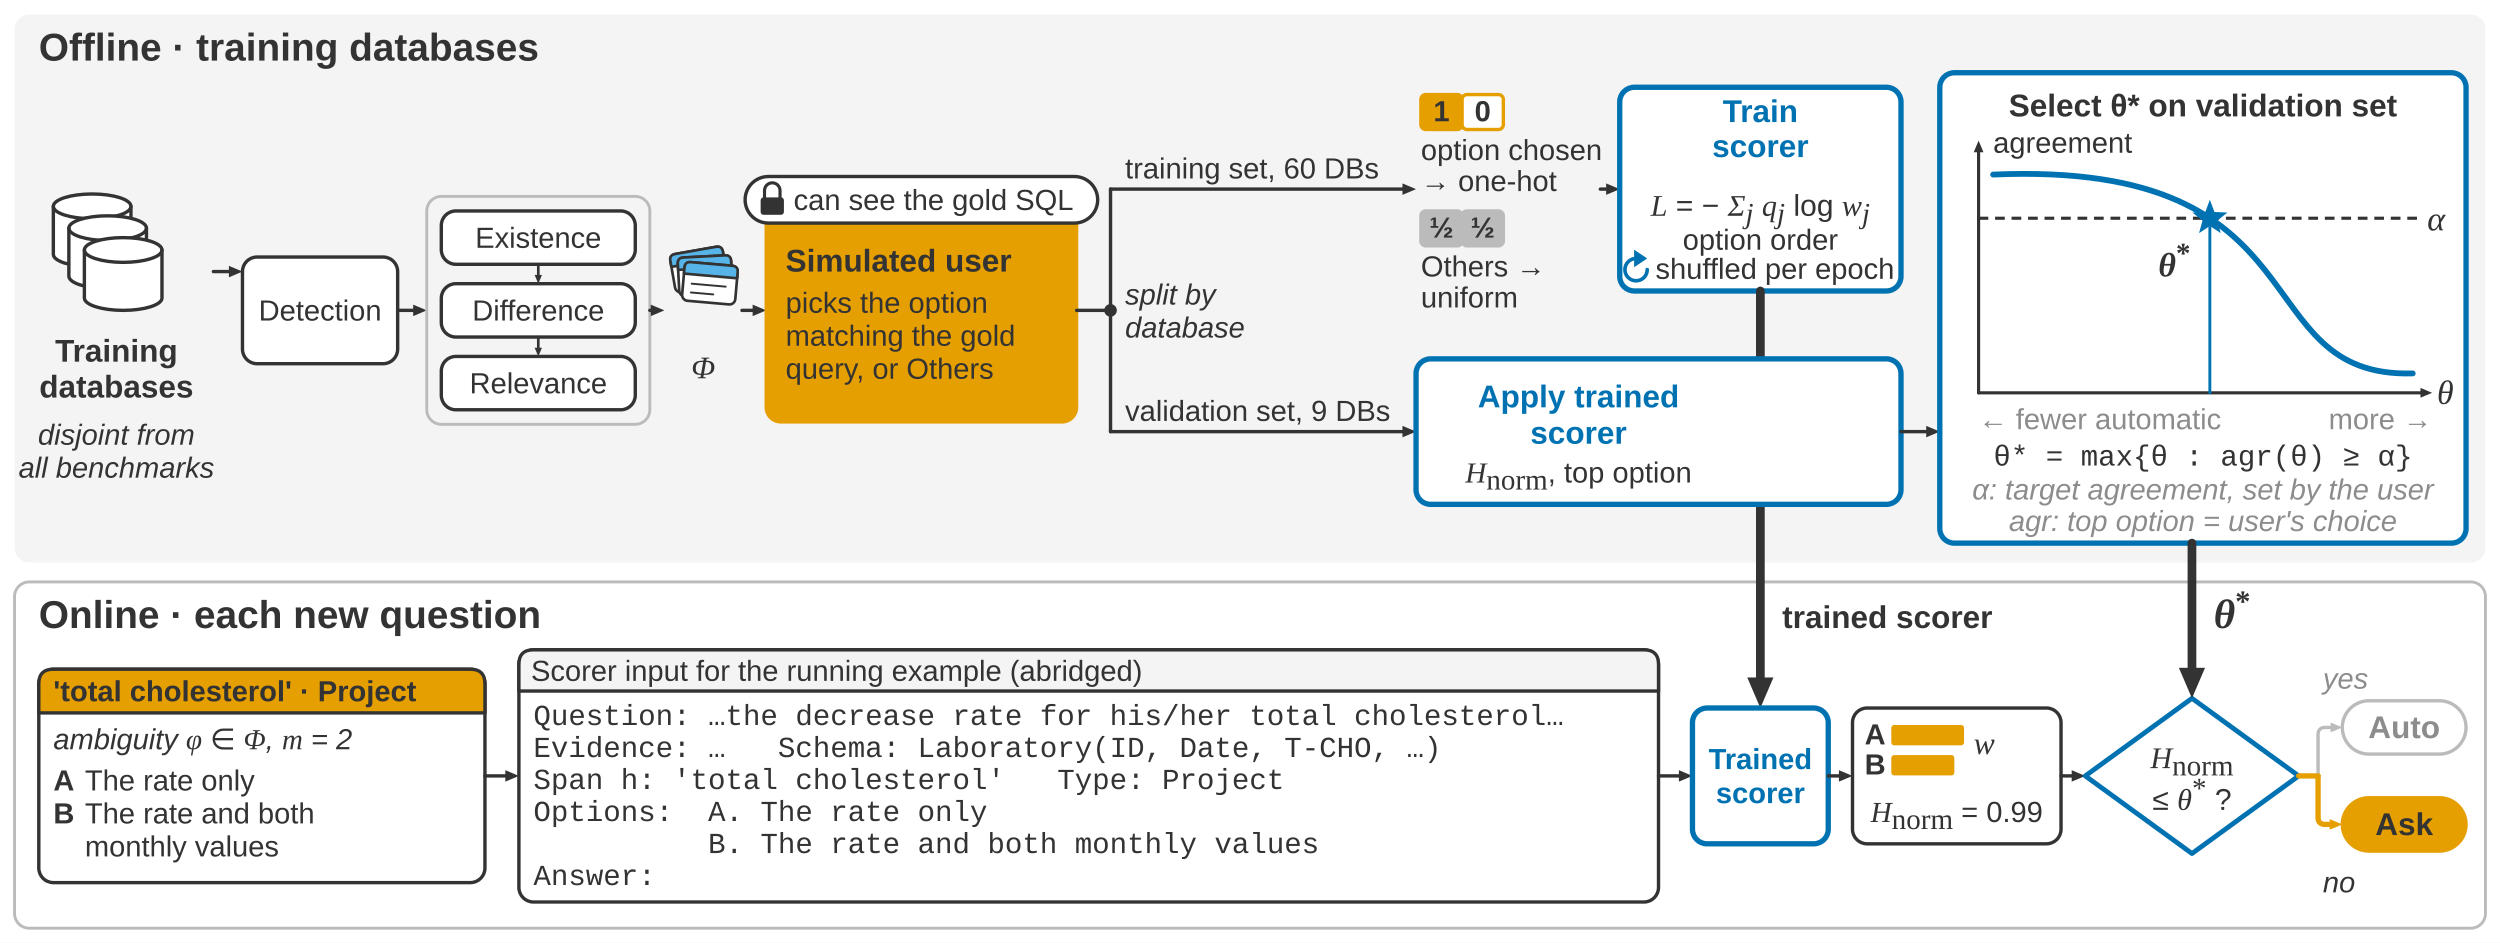
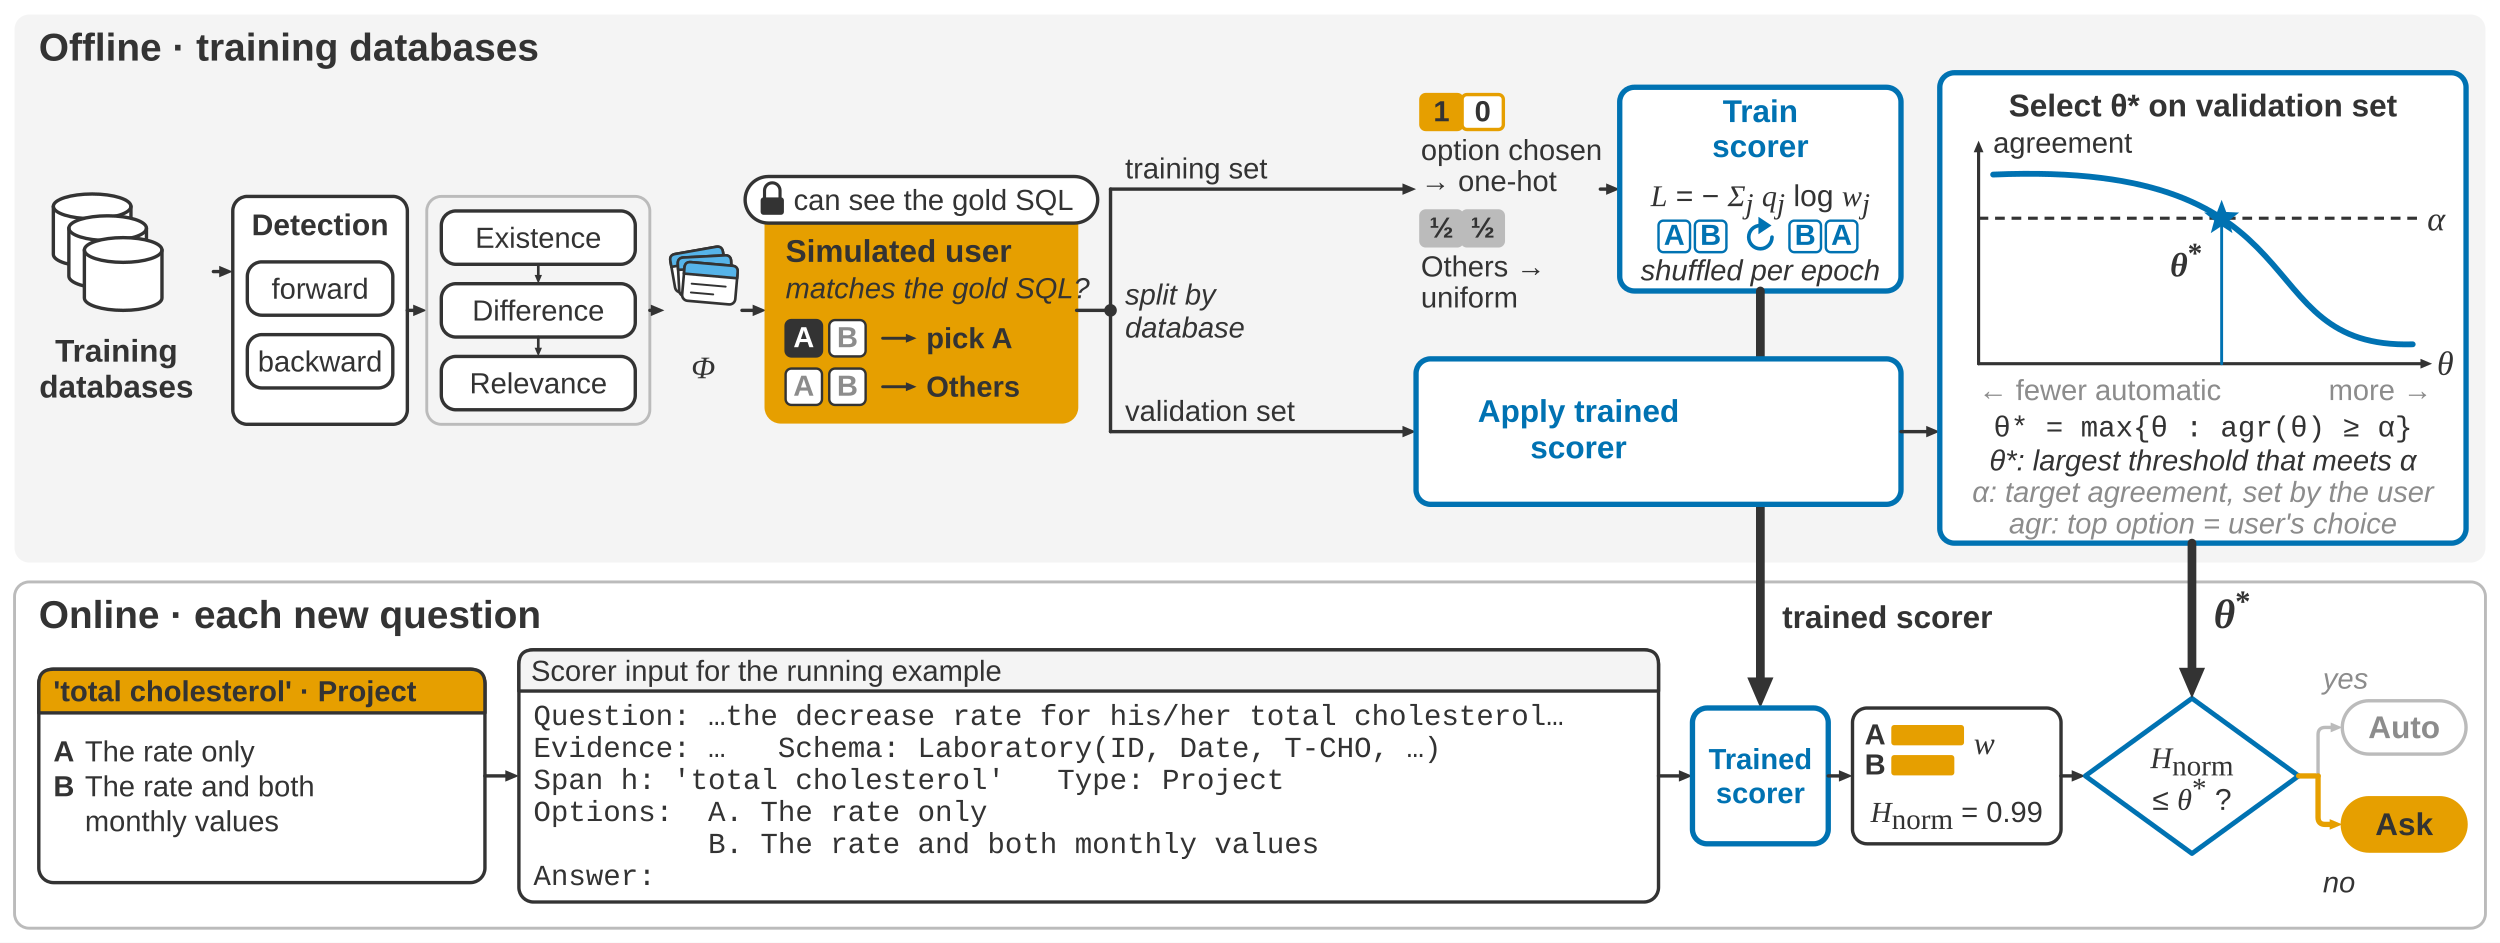
<svg xmlns="http://www.w3.org/2000/svg" width="7.16in" height="2.7in" viewBox="0 0 515.52 194.4">
  <rect width="515.52" height="194.4" fill="#FFFFFF" />
  <rect x="3.00" y="3.00" width="509.52" height="113.00" rx="3" fill="#F4F4F4" stroke="none" />
  <rect x="3.00" y="120.00" width="509.52" height="71.40" rx="3" fill="#FFFFFF" stroke="#BBBBBB" stroke-width="0.6" />
  <text fill="#333333" xml:space="preserve">
    <tspan x="8.00" y="12.50" font-family="'Liberation Sans', Helvetica, Arial, sans-serif" font-size="8.00" font-weight="bold">Offline · training databases</tspan>
  </text>
  <text fill="#333333" xml:space="preserve">
    <tspan x="8.00" y="129.50" font-family="'Liberation Sans', Helvetica, Arial, sans-serif" font-size="8.00" font-weight="bold">Online · each new question</tspan>
  </text>
  <path d="M11.0,42.55 A8.0,2.55 0 0 1 27.0,42.55 V52.45 A8.0,2.55 0 0 1 11.0,52.45 Z" fill="#FFFFFF" stroke="#333333" stroke-width="0.7" stroke-linejoin="round" stroke-linecap="round" />
  <path d="M11.0,42.55 A8.0,2.55 0 0 0 27.0,42.55" fill="none" stroke="#333333" stroke-width="0.7" stroke-linejoin="round" stroke-linecap="round" />
  <path d="M14.2,47.05 A8.0,2.55 0 0 1 30.2,47.05 V56.95 A8.0,2.55 0 0 1 14.2,56.95 Z" fill="#FFFFFF" stroke="#333333" stroke-width="0.7" stroke-linejoin="round" stroke-linecap="round" />
  <path d="M14.2,47.05 A8.0,2.55 0 0 0 30.2,47.05" fill="none" stroke="#333333" stroke-width="0.7" stroke-linejoin="round" stroke-linecap="round" />
  <path d="M17.4,51.55 A8.0,2.55 0 0 1 33.4,51.55 V61.45 A8.0,2.55 0 0 1 17.4,61.45 Z" fill="#FFFFFF" stroke="#333333" stroke-width="0.7" stroke-linejoin="round" stroke-linecap="round" />
  <path d="M17.4,51.55 A8.0,2.55 0 0 0 33.4,51.55" fill="none" stroke="#333333" stroke-width="0.7" stroke-linejoin="round" stroke-linecap="round" />
  <text fill="#333333" xml:space="preserve">
    <tspan x="11.36" y="74.58" font-family="'Liberation Sans', Helvetica, Arial, sans-serif" font-size="6.50" font-weight="bold">Training</tspan>
  </text>
  <text fill="#333333" xml:space="preserve">
    <tspan x="8.10" y="81.98" font-family="'Liberation Sans', Helvetica, Arial, sans-serif" font-size="6.50" font-weight="bold">databases</tspan>
  </text>
-   <text fill="#333333" xml:space="preserve">
-     <tspan x="7.83" y="91.70" font-family="'Liberation Sans', Helvetica, Arial, sans-serif" font-size="6.00" font-style="italic">disjoint from</tspan>
-   </text>
-   <text fill="#333333" xml:space="preserve">
-     <tspan x="3.83" y="98.50" font-family="'Liberation Sans', Helvetica, Arial, sans-serif" font-size="6.00" font-style="italic">all benchmarks</tspan>
-   </text>
-   <path d="M44.00,56.00 L47.76,56.00" fill="none" stroke="#333333" stroke-width="0.7" stroke-linejoin="round" stroke-linecap="round" />
-   <polygon points="50.00,56.00 47.20,57.18 47.20,54.82" fill="#333333" />
-   <rect x="50.00" y="53.00" width="32.00" height="22.00" rx="3" fill="#FFFFFF" stroke="#333333" stroke-width="0.7" />
-   <text fill="#333333" xml:space="preserve">
-     <tspan x="53.33" y="66.10" font-family="'Liberation Sans', Helvetica, Arial, sans-serif" font-size="6.00">Detection</tspan>
-   </text>
-   <path d="M82.00,64.00 L85.76,64.00" fill="none" stroke="#333333" stroke-width="0.7" stroke-linejoin="round" stroke-linecap="round" />
+   <path d="M44.00,56.00 L45.76,56.00" fill="none" stroke="#333333" stroke-width="0.7" stroke-linejoin="round" stroke-linecap="round" />
+   <polygon points="48.00,56.00 45.20,57.18 45.20,54.82" fill="#333333" />
+   <rect x="48.00" y="40.50" width="36.00" height="47.00" rx="3" fill="#FFFFFF" stroke="#333333" stroke-width="0.7" />
+   <text fill="#333333" xml:space="preserve">
+     <tspan x="51.88" y="48.50" font-family="'Liberation Sans', Helvetica, Arial, sans-serif" font-size="6.20" font-weight="bold">Detection</tspan>
+   </text>
+   <rect x="51.00" y="54.00" width="30.00" height="11.00" rx="3" fill="#FFFFFF" stroke="#333333" stroke-width="0.7" />
+   <text fill="#333333" xml:space="preserve">
+     <tspan x="56.00" y="61.60" font-family="'Liberation Sans', Helvetica, Arial, sans-serif" font-size="6.00">forward</tspan>
+   </text>
+   <rect x="51.00" y="69.00" width="30.00" height="11.00" rx="3" fill="#FFFFFF" stroke="#333333" stroke-width="0.7" />
+   <text fill="#333333" xml:space="preserve">
+     <tspan x="53.16" y="76.60" font-family="'Liberation Sans', Helvetica, Arial, sans-serif" font-size="6.00">backward</tspan>
+   </text>
+   <path d="M84.00,64.00 L85.76,64.00" fill="none" stroke="#333333" stroke-width="0.7" stroke-linejoin="round" stroke-linecap="round" />
  <polygon points="88.00,64.00 85.20,65.18 85.20,62.82" fill="#333333" />
  <rect x="88.00" y="40.50" width="46.00" height="47.00" rx="3" fill="none" stroke="#BBBBBB" stroke-width="0.6" />
  <rect x="91.00" y="43.50" width="40.00" height="11.00" rx="3" fill="#FFFFFF" stroke="#333333" stroke-width="0.7" />
  <text fill="#333333" xml:space="preserve">
    <tspan x="97.99" y="51.10" font-family="'Liberation Sans', Helvetica, Arial, sans-serif" font-size="6.00">Existence</tspan>
  </text>
  <path d="M111.00,54.50 L111.00,57.06" fill="none" stroke="#333333" stroke-width="0.55" stroke-linejoin="round" stroke-linecap="round" />
  <polygon points="111.00,58.50 110.24,56.70 111.76,56.70" fill="#333333" />
  <rect x="91.00" y="58.50" width="40.00" height="11.00" rx="3" fill="#FFFFFF" stroke="#333333" stroke-width="0.7" />
  <text fill="#333333" xml:space="preserve">
    <tspan x="97.38" y="66.10" font-family="'Liberation Sans', Helvetica, Arial, sans-serif" font-size="6.00">Difference</tspan>
  </text>
  <path d="M111.00,69.50 L111.00,72.06" fill="none" stroke="#333333" stroke-width="0.55" stroke-linejoin="round" stroke-linecap="round" />
  <polygon points="111.00,73.50 110.24,71.70 111.76,71.70" fill="#333333" />
  <rect x="91.00" y="73.50" width="40.00" height="11.00" rx="3" fill="#FFFFFF" stroke="#333333" stroke-width="0.7" />
  <text fill="#333333" xml:space="preserve">
    <tspan x="96.83" y="81.10" font-family="'Liberation Sans', Helvetica, Arial, sans-serif" font-size="6.00">Relevance</tspan>
  </text>
  <path d="M134.00,64.00 L134.76,64.00" fill="none" stroke="#333333" stroke-width="0.7" stroke-linejoin="round" stroke-linecap="round" />
  <polygon points="137.00,64.00 134.20,65.18 134.20,62.82" fill="#333333" />
  <g transform="rotate(-10 145.0 60.5)">
    <rect x="139.50" y="51.50" width="11.00" height="8.00" rx="1.2" fill="#FFFFFF" stroke="#333333" stroke-width="0.55" />
    <path d="M139.5,53.98 V52.7 Q139.5,51.5 140.7,51.5 H149.3 Q150.5,51.5 150.5,52.7 V53.98 Z" fill="#56B4E9" stroke="#333333" stroke-width="0.55" stroke-linejoin="round" stroke-linecap="round" />
    <path d="M141.26,55.91 L148.30,55.91" fill="none" stroke="#333333" stroke-width="0.4" stroke-linejoin="round" stroke-linecap="round" />
    <path d="M141.26,57.73 L145.88,57.73" fill="none" stroke="#333333" stroke-width="0.4" stroke-linejoin="round" stroke-linecap="round" />
  </g>
  <g transform="rotate(-3 145.0 60.5)">
    <rect x="140.10" y="52.90" width="11.00" height="8.00" rx="1.2" fill="#FFFFFF" stroke="#333333" stroke-width="0.55" />
    <path d="M140.1,55.38 V54.1 Q140.1,52.9 141.3,52.9 H149.9 Q151.1,52.9 151.1,54.1 V55.38 Z" fill="#56B4E9" stroke="#333333" stroke-width="0.55" stroke-linejoin="round" stroke-linecap="round" />
    <path d="M141.86,57.31 L148.90,57.31" fill="none" stroke="#333333" stroke-width="0.4" stroke-linejoin="round" stroke-linecap="round" />
    <path d="M141.86,59.13 L146.48,59.13" fill="none" stroke="#333333" stroke-width="0.4" stroke-linejoin="round" stroke-linecap="round" />
  </g>
  <g transform="rotate(5 145.0 60.5)">
    <rect x="140.70" y="54.30" width="11.00" height="8.00" rx="1.2" fill="#FFFFFF" stroke="#333333" stroke-width="0.55" />
    <path d="M140.7,56.78 V55.5 Q140.7,54.3 141.9,54.3 H150.5 Q151.7,54.3 151.7,55.5 V56.78 Z" fill="#56B4E9" stroke="#333333" stroke-width="0.55" stroke-linejoin="round" stroke-linecap="round" />
    <path d="M142.46,58.71 L149.50,58.71" fill="none" stroke="#333333" stroke-width="0.4" stroke-linejoin="round" stroke-linecap="round" />
    <path d="M142.46,60.53 L147.08,60.53" fill="none" stroke="#333333" stroke-width="0.4" stroke-linejoin="round" stroke-linecap="round" />
  </g>
  <text fill="#333333" xml:space="preserve">
    <tspan x="142.53" y="78.00" font-family="'Liberation Serif', 'Times New Roman', Times, serif" font-size="6.50" font-style="italic">Φ</tspan>
  </text>
  <path d="M153.00,64.00 L155.76,64.00" fill="none" stroke="#333333" stroke-width="0.7" stroke-linejoin="round" stroke-linecap="round" />
  <polygon points="158.00,64.00 155.20,65.18 155.20,62.82" fill="#333333" />
  <rect x="158.00" y="41.00" width="64.00" height="46.00" rx="3" fill="#E69F00" stroke="#E69F00" stroke-width="0.7" />
  <text fill="#333333" xml:space="preserve">
-     <tspan x="162.00" y="56.00" font-family="'Liberation Sans', Helvetica, Arial, sans-serif" font-size="6.50" font-weight="bold">Simulated user</tspan>
-   </text>
-   <text fill="#333333" xml:space="preserve">
-     <tspan x="162.00" y="64.50" font-family="'Liberation Sans', Helvetica, Arial, sans-serif" font-size="6.00">picks the option</tspan>
-   </text>
-   <text fill="#333333" xml:space="preserve">
-     <tspan x="162.00" y="71.30" font-family="'Liberation Sans', Helvetica, Arial, sans-serif" font-size="6.00">matching the gold</tspan>
-   </text>
-   <text fill="#333333" xml:space="preserve">
-     <tspan x="162.00" y="78.10" font-family="'Liberation Sans', Helvetica, Arial, sans-serif" font-size="6.00">query, or Others</tspan>
+     <tspan x="162.00" y="54.00" font-family="'Liberation Sans', Helvetica, Arial, sans-serif" font-size="6.50" font-weight="bold">Simulated user</tspan>
+   </text>
+   <text fill="#333333" xml:space="preserve">
+     <tspan x="162.00" y="61.50" font-family="'Liberation Sans', Helvetica, Arial, sans-serif" font-size="6.00" font-style="italic">matches the gold SQL?</tspan>
+   </text>
+   <rect x="162.00" y="66.00" width="7.50" height="7.50" rx="1.2" fill="#333333" stroke="#333333" stroke-width="0.5" />
+   <text fill="#FFFFFF" xml:space="preserve">
+     <tspan x="163.58" y="71.60" font-family="'Liberation Sans', Helvetica, Arial, sans-serif" font-size="6.00" font-weight="bold">A</tspan>
+   </text>
+   <rect x="171.00" y="66.00" width="7.50" height="7.50" rx="1.2" fill="#FFFFFF" stroke="#333333" stroke-width="0.5" />
+   <text fill="#8C8C8C" xml:space="preserve">
+     <tspan x="172.58" y="71.60" font-family="'Liberation Sans', Helvetica, Arial, sans-serif" font-size="6.00" font-weight="bold">B</tspan>
+   </text>
+   <path d="M182.00,69.75 L187.24,69.75" fill="none" stroke="#333333" stroke-width="0.6" stroke-linejoin="round" stroke-linecap="round" />
+   <polygon points="189.00,69.75 186.80,70.67 186.80,68.83" fill="#333333" />
+   <text fill="#333333" xml:space="preserve">
+     <tspan x="191.00" y="71.80" font-family="'Liberation Sans', Helvetica, Arial, sans-serif" font-size="6.00" font-weight="bold">pick A</tspan>
+   </text>
+   <rect x="162.00" y="76.00" width="7.50" height="7.50" rx="1.2" fill="#FFFFFF" stroke="#333333" stroke-width="0.5" />
+   <text fill="#8C8C8C" xml:space="preserve">
+     <tspan x="163.58" y="81.60" font-family="'Liberation Sans', Helvetica, Arial, sans-serif" font-size="6.00" font-weight="bold">A</tspan>
+   </text>
+   <rect x="171.00" y="76.00" width="7.50" height="7.50" rx="1.2" fill="#FFFFFF" stroke="#333333" stroke-width="0.5" />
+   <text fill="#8C8C8C" xml:space="preserve">
+     <tspan x="172.58" y="81.60" font-family="'Liberation Sans', Helvetica, Arial, sans-serif" font-size="6.00" font-weight="bold">B</tspan>
+   </text>
+   <path d="M182.00,79.75 L187.24,79.75" fill="none" stroke="#333333" stroke-width="0.6" stroke-linejoin="round" stroke-linecap="round" />
+   <polygon points="189.00,79.75 186.80,80.67 186.80,78.83" fill="#333333" />
+   <text fill="#333333" xml:space="preserve">
+     <tspan x="191.00" y="81.80" font-family="'Liberation Sans', Helvetica, Arial, sans-serif" font-size="6.00" font-weight="bold">Others</tspan>
  </text>
  <rect x="153.65" y="36.40" width="72.70" height="9.60" rx="4.8" fill="#FFFFFF" stroke="#333333" stroke-width="0.7" />
  <path d="M157.649,40.9 V39.3 A1.6,1.6 0 0 1 160.849,39.3 V40.9" fill="none" stroke="#333333" stroke-width="0.65" stroke-linejoin="round" stroke-linecap="round" />
  <rect x="156.85" y="40.70" width="4.80" height="3.60" rx="0.6" fill="#333333" stroke="none" />
  <text fill="#333333" xml:space="preserve">
    <tspan x="163.65" y="43.30" font-family="'Liberation Sans', Helvetica, Arial, sans-serif" font-size="6.00">can see the gold SQL</tspan>
  </text>
  <path d="M222.00,64.00 L229.00,64.00" fill="none" stroke="#333333" stroke-width="0.7" stroke-linejoin="round" stroke-linecap="round" />
  <path d="M229.00,39.00 L229.00,89.00" fill="none" stroke="#333333" stroke-width="0.7" stroke-linejoin="round" stroke-linecap="round" />
  <circle cx="229.00" cy="64.00" r="1.3" fill="#333333" stroke="none" />
  <path d="M229.00,39.00 L289.76,39.00" fill="none" stroke="#333333" stroke-width="0.7" stroke-linejoin="round" stroke-linecap="round" />
  <polygon points="292.00,39.00 289.20,40.18 289.20,37.82" fill="#333333" />
  <path d="M229.00,89.00 L289.76,89.00" fill="none" stroke="#333333" stroke-width="0.7" stroke-linejoin="round" stroke-linecap="round" />
  <polygon points="292.00,89.00 289.20,90.18 289.20,87.82" fill="#333333" />
  <text fill="#333333" xml:space="preserve">
-     <tspan x="232.00" y="36.80" font-family="'Liberation Sans', Helvetica, Arial, sans-serif" font-size="6.00">training set, 60 DBs</tspan>
-   </text>
-   <text fill="#333333" xml:space="preserve">
-     <tspan x="232.00" y="86.80" font-family="'Liberation Sans', Helvetica, Arial, sans-serif" font-size="6.00">validation set, 9 DBs</tspan>
+     <tspan x="232.00" y="36.80" font-family="'Liberation Sans', Helvetica, Arial, sans-serif" font-size="6.00">training set</tspan>
+   </text>
+   <text fill="#333333" xml:space="preserve">
+     <tspan x="232.00" y="86.80" font-family="'Liberation Sans', Helvetica, Arial, sans-serif" font-size="6.00">validation set</tspan>
  </text>
  <text fill="#333333" xml:space="preserve">
    <tspan x="232.00" y="62.80" font-family="'Liberation Sans', Helvetica, Arial, sans-serif" font-size="6.00" font-style="italic">split by</tspan>
  </text>
  <text fill="#333333" xml:space="preserve">
    <tspan x="232.00" y="69.60" font-family="'Liberation Sans', Helvetica, Arial, sans-serif" font-size="6.00" font-style="italic">database</tspan>
  </text>
  <rect x="293.00" y="19.50" width="8.50" height="7.20" rx="1" fill="#E69F00" stroke="#E69F00" stroke-width="0.7" />
  <text fill="#333333" xml:space="preserve">
    <tspan x="295.58" y="25.00" font-family="'Liberation Sans', Helvetica, Arial, sans-serif" font-size="6.00" font-weight="bold">1</tspan>
  </text>
  <rect x="301.50" y="19.50" width="8.50" height="7.20" rx="1" fill="#FFFFFF" stroke="#E69F00" stroke-width="0.7" />
  <text fill="#333333" xml:space="preserve">
    <tspan x="304.08" y="25.00" font-family="'Liberation Sans', Helvetica, Arial, sans-serif" font-size="6.00" font-weight="bold">0</tspan>
  </text>
  <text fill="#333333" xml:space="preserve">
    <tspan x="293.00" y="33.00" font-family="'Liberation Sans', Helvetica, Arial, sans-serif" font-size="6.00">option chosen</tspan>
  </text>
  <text fill="#333333" xml:space="preserve">
    <tspan x="293.00" y="39.40" font-family="'Liberation Sans', Helvetica, Arial, sans-serif" font-size="6.00">→ one-hot</tspan>
  </text>
  <rect x="293.00" y="43.50" width="8.50" height="7.20" rx="1" fill="#BBBBBB" stroke="#BBBBBB" stroke-width="0.7" />
  <text fill="#333333" xml:space="preserve">
    <tspan x="294.75" y="49.00" font-family="'Liberation Sans', Helvetica, Arial, sans-serif" font-size="6.00" font-weight="bold">½</tspan>
  </text>
  <rect x="301.50" y="43.50" width="8.50" height="7.20" rx="1" fill="#BBBBBB" stroke="#BBBBBB" stroke-width="0.7" />
  <text fill="#333333" xml:space="preserve">
    <tspan x="303.25" y="49.00" font-family="'Liberation Sans', Helvetica, Arial, sans-serif" font-size="6.00" font-weight="bold">½</tspan>
  </text>
  <text fill="#333333" xml:space="preserve">
    <tspan x="293.00" y="57.00" font-family="'Liberation Sans', Helvetica, Arial, sans-serif" font-size="6.00">Others →</tspan>
  </text>
  <text fill="#333333" xml:space="preserve">
    <tspan x="293.00" y="63.40" font-family="'Liberation Sans', Helvetica, Arial, sans-serif" font-size="6.00">uniform</tspan>
  </text>
  <path d="M330.00,39.00 L331.76,39.00" fill="none" stroke="#333333" stroke-width="0.7" stroke-linejoin="round" stroke-linecap="round" />
  <polygon points="334.00,39.00 331.20,40.18 331.20,37.82" fill="#333333" />
  <rect x="334.00" y="18.00" width="58.00" height="42.00" rx="3" fill="#FFFFFF" stroke="#0072B2" stroke-width="1.1" />
  <text fill="#0072B2" xml:space="preserve">
    <tspan x="355.23" y="25.17" font-family="'Liberation Sans', Helvetica, Arial, sans-serif" font-size="6.50" font-weight="bold">Train</tspan>
  </text>
  <text fill="#0072B2" xml:space="preserve">
    <tspan x="353.06" y="32.38" font-family="'Liberation Sans', Helvetica, Arial, sans-serif" font-size="6.50" font-weight="bold">scorer</tspan>
  </text>
  <text fill="#333333" xml:space="preserve">
-     <tspan x="340.39" y="44.50" font-family="'Liberation Serif', 'Times New Roman', Times, serif" font-size="6.20" font-style="italic">L</tspan>
-     <tspan x="343.84" y="44.50" font-family="'Liberation Sans', Helvetica, Arial, sans-serif" font-size="6.20"> = − </tspan>
-     <tspan x="356.25" y="44.50" font-family="'Liberation Serif', 'Times New Roman', Times, serif" font-size="6.20" font-style="italic">Σ</tspan>
-     <tspan x="359.93" y="45.99" font-family="'Liberation Serif', 'Times New Roman', Times, serif" font-size="6.00" font-style="italic">j</tspan>
-     <tspan x="361.60" y="44.50" font-family="'Liberation Sans', Helvetica, Arial, sans-serif" font-size="6.20"> </tspan>
-     <tspan x="363.32" y="44.50" font-family="'Liberation Serif', 'Times New Roman', Times, serif" font-size="6.20" font-style="italic">q</tspan>
-     <tspan x="366.42" y="45.99" font-family="'Liberation Serif', 'Times New Roman', Times, serif" font-size="6.00" font-style="italic">j</tspan>
-     <tspan x="368.09" y="44.50" font-family="'Liberation Sans', Helvetica, Arial, sans-serif" font-size="6.20"> log </tspan>
-     <tspan x="379.81" y="44.50" font-family="'Liberation Serif', 'Times New Roman', Times, serif" font-size="6.20" font-style="italic">w</tspan>
-     <tspan x="383.94" y="45.99" font-family="'Liberation Serif', 'Times New Roman', Times, serif" font-size="6.00" font-style="italic">j</tspan>
-   </text>
-   <text fill="#333333" xml:space="preserve">
-     <tspan x="346.99" y="51.50" font-family="'Liberation Sans', Helvetica, Arial, sans-serif" font-size="6.00">option order</tspan>
-   </text>
-   <text fill="#333333" xml:space="preserve">
-     <tspan x="341.37" y="57.50" font-family="'Liberation Sans', Helvetica, Arial, sans-serif" font-size="6.00">shuffled per epoch</tspan>
-   </text>
-   <path d="M339.672,55.6 A2.3,2.3 0 1 1 337.372,53.3" fill="none" stroke="#0072B2" stroke-width="0.75" stroke-linejoin="round" stroke-linecap="round" />
-   <polygon points="336.97,51.50 339.67,53.30 336.97,55.10" fill="#0072B2" />
+     <tspan x="340.39" y="42.50" font-family="'Liberation Serif', 'Times New Roman', Times, serif" font-size="6.20" font-style="italic">L</tspan>
+     <tspan x="343.84" y="42.50" font-family="'Liberation Sans', Helvetica, Arial, sans-serif" font-size="6.20"> = − </tspan>
+     <tspan x="356.25" y="42.50" font-family="'Liberation Serif', 'Times New Roman', Times, serif" font-size="6.20" font-style="italic">Σ</tspan>
+     <tspan x="359.93" y="43.99" font-family="'Liberation Serif', 'Times New Roman', Times, serif" font-size="6.00" font-style="italic">j</tspan>
+     <tspan x="361.60" y="42.50" font-family="'Liberation Sans', Helvetica, Arial, sans-serif" font-size="6.20"> </tspan>
+     <tspan x="363.32" y="42.50" font-family="'Liberation Serif', 'Times New Roman', Times, serif" font-size="6.20" font-style="italic">q</tspan>
+     <tspan x="366.42" y="43.99" font-family="'Liberation Serif', 'Times New Roman', Times, serif" font-size="6.00" font-style="italic">j</tspan>
+     <tspan x="368.09" y="42.50" font-family="'Liberation Sans', Helvetica, Arial, sans-serif" font-size="6.20"> log </tspan>
+     <tspan x="379.81" y="42.50" font-family="'Liberation Serif', 'Times New Roman', Times, serif" font-size="6.20" font-style="italic">w</tspan>
+     <tspan x="383.94" y="43.99" font-family="'Liberation Serif', 'Times New Roman', Times, serif" font-size="6.00" font-style="italic">j</tspan>
+   </text>
+   <rect x="342.00" y="45.50" width="6.50" height="6.50" rx="1" fill="#FFFFFF" stroke="#0072B2" stroke-width="0.5" />
+   <text fill="#0072B2" xml:space="preserve">
+     <tspan x="343.08" y="50.50" font-family="'Liberation Sans', Helvetica, Arial, sans-serif" font-size="6.00" font-weight="bold">A</tspan>
+   </text>
+   <rect x="349.50" y="45.50" width="6.50" height="6.50" rx="1" fill="#FFFFFF" stroke="#0072B2" stroke-width="0.5" />
+   <text fill="#0072B2" xml:space="preserve">
+     <tspan x="350.58" y="50.50" font-family="'Liberation Sans', Helvetica, Arial, sans-serif" font-size="6.00" font-weight="bold">B</tspan>
+   </text>
+   <rect x="369.00" y="45.50" width="6.50" height="6.50" rx="1" fill="#FFFFFF" stroke="#0072B2" stroke-width="0.5" />
+   <text fill="#0072B2" xml:space="preserve">
+     <tspan x="370.08" y="50.50" font-family="'Liberation Sans', Helvetica, Arial, sans-serif" font-size="6.00" font-weight="bold">B</tspan>
+   </text>
+   <rect x="376.50" y="45.50" width="6.50" height="6.50" rx="1" fill="#FFFFFF" stroke="#0072B2" stroke-width="0.5" />
+   <text fill="#0072B2" xml:space="preserve">
+     <tspan x="377.58" y="50.50" font-family="'Liberation Sans', Helvetica, Arial, sans-serif" font-size="6.00" font-weight="bold">A</tspan>
+   </text>
+   <path d="M365.4,48.9 A2.4,2.4 0 1 1 363.0,46.5" fill="none" stroke="#0072B2" stroke-width="0.75" stroke-linejoin="round" stroke-linecap="round" />
+   <polygon points="362.60,44.70 365.30,46.50 362.60,48.30" fill="#0072B2" />
+   <text fill="#333333" xml:space="preserve">
+     <tspan x="338.32" y="57.80" font-family="'Liberation Sans', Helvetica, Arial, sans-serif" font-size="6.00" font-style="italic">shuffled per epoch</tspan>
+   </text>
  <path d="M363.00,60.00 L363.00,140.00" fill="none" stroke="#333333" stroke-width="1.8" stroke-linejoin="round" stroke-linecap="round" />
  <polygon points="363.00,146.00 360.30,139.70 365.70,139.70" fill="#333333" />
  <rect x="292.00" y="74.00" width="100.00" height="30.00" rx="3" fill="#FFFFFF" stroke="#0072B2" stroke-width="1.1" />
  <text fill="#0072B2" xml:space="preserve">
-     <tspan x="304.74" y="84.00" font-family="'Liberation Sans', Helvetica, Arial, sans-serif" font-size="6.50" font-weight="bold">Apply trained</tspan>
-   </text>
-   <text fill="#0072B2" xml:space="preserve">
-     <tspan x="315.56" y="91.50" font-family="'Liberation Sans', Helvetica, Arial, sans-serif" font-size="6.50" font-weight="bold">scorer</tspan>
-   </text>
-   <text fill="#333333" xml:space="preserve">
-     <tspan x="302.16" y="99.50" font-family="'Liberation Serif', 'Times New Roman', Times, serif" font-size="6.00" font-style="italic">H</tspan>
-     <tspan x="306.49" y="100.94" font-family="'Liberation Serif', 'Times New Roman', Times, serif" font-size="6.00">norm</tspan>
-     <tspan x="319.16" y="99.50" font-family="'Liberation Sans', Helvetica, Arial, sans-serif" font-size="6.00">, top option</tspan>
+     <tspan x="304.74" y="87.00" font-family="'Liberation Sans', Helvetica, Arial, sans-serif" font-size="6.50" font-weight="bold">Apply trained</tspan>
+   </text>
+   <text fill="#0072B2" xml:space="preserve">
+     <tspan x="315.56" y="94.50" font-family="'Liberation Sans', Helvetica, Arial, sans-serif" font-size="6.50" font-weight="bold">scorer</tspan>
  </text>
  <path d="M392.00,89.00 L397.76,89.00" fill="none" stroke="#333333" stroke-width="0.7" stroke-linejoin="round" stroke-linecap="round" />
  <polygon points="400.00,89.00 397.20,90.18 397.20,87.82" fill="#333333" />
  <rect x="400.00" y="15.00" width="108.52" height="97.00" rx="3" fill="#FFFFFF" stroke="#0072B2" stroke-width="1.1" />
  <text fill="#333333" xml:space="preserve">
    <tspan x="414.22" y="24.00" font-family="'Liberation Sans', Helvetica, Arial, sans-serif" font-size="6.50" font-weight="bold">Select θ* on validation set</tspan>
  </text>
-   <path d="M408.00,81.00 L408.00,30.92" fill="none" stroke="#333333" stroke-width="0.65" stroke-linejoin="round" stroke-linecap="round" />
+   <path d="M408.00,75.00 L408.00,30.92" fill="none" stroke="#333333" stroke-width="0.65" stroke-linejoin="round" stroke-linecap="round" />
  <polygon points="408.00,29.00 409.01,31.40 406.99,31.40" fill="#333333" />
-   <path d="M408.00,81.00 L499.60,81.00" fill="none" stroke="#333333" stroke-width="0.65" stroke-linejoin="round" stroke-linecap="round" />
-   <polygon points="501.52,81.00 499.12,82.01 499.12,79.99" fill="#333333" />
+   <path d="M408.00,75.00 L499.60,75.00" fill="none" stroke="#333333" stroke-width="0.65" stroke-linejoin="round" stroke-linecap="round" />
+   <polygon points="501.52,75.00 499.12,76.01 499.12,73.99" fill="#333333" />
  <text fill="#333333" xml:space="preserve">
    <tspan x="411.00" y="31.50" font-family="'Liberation Sans', Helvetica, Arial, sans-serif" font-size="6.00">agreement</tspan>
  </text>
  <text fill="#333333" xml:space="preserve">
-     <tspan x="502.52" y="83.30" font-family="'Liberation Serif', 'Times New Roman', Times, serif" font-size="7.00" font-style="italic">θ</tspan>
-   </text>
-   <text fill="#8C8C8C" xml:space="preserve">
-     <tspan x="408.00" y="88.50" font-family="'Liberation Sans', Helvetica, Arial, sans-serif" font-size="6.00">← fewer automatic</tspan>
-   </text>
-   <text fill="#8C8C8C" xml:space="preserve">
-     <tspan x="480.18" y="88.50" font-family="'Liberation Sans', Helvetica, Arial, sans-serif" font-size="6.00">more →</tspan>
+     <tspan x="502.52" y="77.30" font-family="'Liberation Serif', 'Times New Roman', Times, serif" font-size="7.00" font-style="italic">θ</tspan>
+   </text>
+   <text fill="#8C8C8C" xml:space="preserve">
+     <tspan x="408.00" y="82.50" font-family="'Liberation Sans', Helvetica, Arial, sans-serif" font-size="6.00">← fewer automatic</tspan>
+   </text>
+   <text fill="#8C8C8C" xml:space="preserve">
+     <tspan x="480.18" y="82.50" font-family="'Liberation Sans', Helvetica, Arial, sans-serif" font-size="6.00">more →</tspan>
  </text>
  <path d="M408.00,45.00 L498.52,45.00" fill="none" stroke="#333333" stroke-width="0.65" stroke-linejoin="round" stroke-linecap="butt" stroke-dasharray="2,1.4" />
  <text fill="#333333" xml:space="preserve">
    <tspan x="500.52" y="47.50" font-family="'Liberation Serif', 'Times New Roman', Times, serif" font-size="7.00" font-style="italic">α</tspan>
  </text>
-   <path d="M411.00,36.00 C480.42,33.00 462.31,78.00 497.52,77.00" fill="none" stroke="#0072B2" stroke-width="1.2" stroke-linejoin="round" stroke-linecap="round" />
-   <path d="M455.69,45.00 L455.69,81.00" fill="none" stroke="#0072B2" stroke-width="0.6" stroke-linejoin="round" stroke-linecap="round" />
-   <polygon points="455.69,41.20 456.64,43.71 459.31,43.83 457.22,45.49 457.93,48.07 455.69,46.60 453.46,48.07 454.17,45.49 452.08,43.83 454.75,43.71" fill="#0072B2" />
-   <text fill="#333333" xml:space="preserve">
-     <tspan x="445.06" y="57.00" font-family="'Liberation Serif', 'Times New Roman', Times, serif" font-size="7.00" font-weight="bold" font-style="italic">θ</tspan>
-     <tspan x="448.69" y="54.20" font-family="'Liberation Serif', 'Times New Roman', Times, serif" font-size="6.00" font-weight="bold">*</tspan>
-   </text>
-   <text fill="#333333" xml:space="preserve">
-     <tspan x="411.05" y="96.00" font-family="'Liberation Mono', 'Courier New', Courier, monospace" font-size="6.00">θ* = max{θ : agr(θ) ≥ α}</tspan>
-   </text>
-   <text fill="#8C8C8C" xml:space="preserve">
-     <tspan x="406.69" y="103.00" font-family="'Liberation Sans', Helvetica, Arial, sans-serif" font-size="6.00" font-style="italic">α: target agreement, set by the user</tspan>
-   </text>
-   <text fill="#8C8C8C" xml:space="preserve">
-     <tspan x="414.25" y="109.50" font-family="'Liberation Sans', Helvetica, Arial, sans-serif" font-size="6.00" font-style="italic">agr: top option = user's choice</tspan>
+   <path d="M411.00,36.00 C480.42,33.00 462.31,72.00 497.52,71.00" fill="none" stroke="#0072B2" stroke-width="1.2" stroke-linejoin="round" stroke-linecap="round" />
+   <path d="M458.12,45.00 L458.12,75.00" fill="none" stroke="#0072B2" stroke-width="0.6" stroke-linejoin="round" stroke-linecap="round" />
+   <polygon points="458.12,41.20 459.06,43.71 461.73,43.83 459.64,45.49 460.35,48.07 458.12,46.60 455.88,48.07 456.59,45.49 454.50,43.83 457.18,43.71" fill="#0072B2" />
+   <text fill="#333333" xml:space="preserve">
+     <tspan x="447.48" y="57.00" font-family="'Liberation Serif', 'Times New Roman', Times, serif" font-size="7.00" font-weight="bold" font-style="italic">θ</tspan>
+     <tspan x="451.12" y="54.20" font-family="'Liberation Serif', 'Times New Roman', Times, serif" font-size="6.00" font-weight="bold">*</tspan>
+   </text>
+   <text fill="#333333" xml:space="preserve">
+     <tspan x="411.05" y="90.00" font-family="'Liberation Mono', 'Courier New', Courier, monospace" font-size="6.00">θ* = max{θ : agr(θ) ≥ α}</tspan>
+   </text>
+   <text fill="#333333" xml:space="preserve">
+     <tspan x="410.24" y="97.00" font-family="'Liberation Sans', Helvetica, Arial, sans-serif" font-size="6.00" font-style="italic">θ*: largest threshold that meets α</tspan>
+   </text>
+   <text fill="#8C8C8C" xml:space="preserve">
+     <tspan x="406.69" y="103.50" font-family="'Liberation Sans', Helvetica, Arial, sans-serif" font-size="6.00" font-style="italic">α: target agreement, set by the user</tspan>
+   </text>
+   <text fill="#8C8C8C" xml:space="preserve">
+     <tspan x="414.25" y="110.00" font-family="'Liberation Sans', Helvetica, Arial, sans-serif" font-size="6.00" font-style="italic">agr: top option = user's choice</tspan>
  </text>
  <rect x="8.00" y="138.00" width="92.00" height="44.00" rx="3" fill="#FFFFFF" stroke="#333333" stroke-width="0.7" />
  <path d="M8.0,147.0 V141.0 Q8.0,138.0 11.0,138.0 H97.0 Q100.0,138.0 100.0,141.0 V147.0 Z" fill="#E69F00" stroke="#333333" stroke-width="0.7" stroke-linejoin="round" stroke-linecap="round" />
  <text fill="#333333" xml:space="preserve">
    <tspan x="11.00" y="144.60" font-family="'Liberation Sans', Helvetica, Arial, sans-serif" font-size="6.00" font-weight="bold">'total cholesterol' · Project</tspan>
  </text>
  <text fill="#333333" xml:space="preserve">
-     <tspan x="11.00" y="154.50" font-family="'Liberation Sans', Helvetica, Arial, sans-serif" font-size="6.00" font-style="italic">ambiguity </tspan>
-     <tspan x="38.34" y="154.50" font-family="'Liberation Serif', 'Times New Roman', Times, serif" font-size="6.00" font-style="italic">φ</tspan>
-     <tspan x="41.66" y="154.50" font-family="'Liberation Sans', Helvetica, Arial, sans-serif" font-size="6.00" font-style="italic"> </tspan>
-     <tspan x="43.33" y="154.50" font-family="'DejaVu Sans', 'Segoe UI Symbol', sans-serif" font-size="6.00">∈</tspan>
-     <tspan x="48.56" y="154.50" font-family="'Liberation Sans', Helvetica, Arial, sans-serif" font-size="6.00" font-style="italic"> </tspan>
-     <tspan x="50.22" y="154.50" font-family="'Liberation Serif', 'Times New Roman', Times, serif" font-size="6.00" font-style="italic">Φ</tspan>
-     <tspan x="54.79" y="154.50" font-family="'Liberation Sans', Helvetica, Arial, sans-serif" font-size="6.00" font-style="italic">, </tspan>
-     <tspan x="58.13" y="154.50" font-family="'Liberation Serif', 'Times New Roman', Times, serif" font-size="6.00" font-style="italic">m</tspan>
-     <tspan x="62.46" y="154.50" font-family="'Liberation Sans', Helvetica, Arial, sans-serif" font-size="6.00" font-style="italic"> = 2</tspan>
-   </text>
-   <text fill="#333333" xml:space="preserve">
-     <tspan x="11.00" y="163.00" font-family="'Liberation Sans', Helvetica, Arial, sans-serif" font-size="6.00" font-weight="bold">A</tspan>
-   </text>
-   <text fill="#333333" xml:space="preserve">
-     <tspan x="17.50" y="163.00" font-family="'Liberation Sans', Helvetica, Arial, sans-serif" font-size="6.00">The rate only</tspan>
-   </text>
-   <text fill="#333333" xml:space="preserve">
-     <tspan x="11.00" y="169.80" font-family="'Liberation Sans', Helvetica, Arial, sans-serif" font-size="6.00" font-weight="bold">B</tspan>
-   </text>
-   <text fill="#333333" xml:space="preserve">
-     <tspan x="17.50" y="169.80" font-family="'Liberation Sans', Helvetica, Arial, sans-serif" font-size="6.00">The rate and both</tspan>
+     <tspan x="11.00" y="157.00" font-family="'Liberation Sans', Helvetica, Arial, sans-serif" font-size="6.00" font-weight="bold">A</tspan>
+   </text>
+   <text fill="#333333" xml:space="preserve">
+     <tspan x="17.50" y="157.00" font-family="'Liberation Sans', Helvetica, Arial, sans-serif" font-size="6.00">The rate only</tspan>
+   </text>
+   <text fill="#333333" xml:space="preserve">
+     <tspan x="11.00" y="164.20" font-family="'Liberation Sans', Helvetica, Arial, sans-serif" font-size="6.00" font-weight="bold">B</tspan>
+   </text>
+   <text fill="#333333" xml:space="preserve">
+     <tspan x="17.50" y="164.20" font-family="'Liberation Sans', Helvetica, Arial, sans-serif" font-size="6.00">The rate and both</tspan>
  </text>
  <text fill="#333333" xml:space="preserve" />
  <text fill="#333333" xml:space="preserve">
-     <tspan x="17.50" y="176.60" font-family="'Liberation Sans', Helvetica, Arial, sans-serif" font-size="6.00">monthly values</tspan>
+     <tspan x="17.50" y="171.40" font-family="'Liberation Sans', Helvetica, Arial, sans-serif" font-size="6.00">monthly values</tspan>
  </text>
  <path d="M100.00,160.00 L104.76,160.00" fill="none" stroke="#333333" stroke-width="0.7" stroke-linejoin="round" stroke-linecap="round" />
  <polygon points="107.00,160.00 104.20,161.18 104.20,158.82" fill="#333333" />
  <rect x="107.00" y="134.00" width="235.00" height="52.00" rx="3" fill="#FFFFFF" stroke="#333333" stroke-width="0.7" />
  <path d="M107.0,142.5 V137.0 Q107.0,134.0 110.0,134.0 H339.0 Q342.0,134.0 342.0,137.0 V142.5 Z" fill="#F4F4F4" stroke="#333333" stroke-width="0.7" stroke-linejoin="round" stroke-linecap="round" />
  <text fill="#333333" xml:space="preserve">
-     <tspan x="109.50" y="140.40" font-family="'Liberation Sans', Helvetica, Arial, sans-serif" font-size="6.00">Scorer input for the running example (abridged)</tspan>
+     <tspan x="109.50" y="140.40" font-family="'Liberation Sans', Helvetica, Arial, sans-serif" font-size="6.00">Scorer input for the running example</tspan>
  </text>
  <text fill="#333333" xml:space="preserve">
    <tspan x="110.00" y="149.50" font-family="'Liberation Mono', 'Courier New', Courier, monospace" font-size="6.00">Question: …the decrease rate for his/her total cholesterol…</tspan>
  </text>
  <text fill="#333333" xml:space="preserve">
    <tspan x="110.00" y="156.10" font-family="'Liberation Mono', 'Courier New', Courier, monospace" font-size="6.00">Evidence: …   Schema: Laboratory(ID, Date, T-CHO, …)</tspan>
  </text>
  <text fill="#333333" xml:space="preserve">
    <tspan x="110.00" y="162.70" font-family="'Liberation Mono', 'Courier New', Courier, monospace" font-size="6.00">Span h: 'total cholesterol'   Type: Project</tspan>
  </text>
  <text fill="#333333" xml:space="preserve">
    <tspan x="110.00" y="169.30" font-family="'Liberation Mono', 'Courier New', Courier, monospace" font-size="6.00">Options:  A. The rate only</tspan>
  </text>
  <text fill="#333333" xml:space="preserve">
    <tspan x="110.00" y="175.90" font-family="'Liberation Mono', 'Courier New', Courier, monospace" font-size="6.00">          B. The rate and both monthly values</tspan>
  </text>
  <text fill="#333333" xml:space="preserve">
    <tspan x="110.00" y="182.50" font-family="'Liberation Mono', 'Courier New', Courier, monospace" font-size="6.00">Answer:</tspan>
  </text>
  <path d="M342.00,160.00 L346.76,160.00" fill="none" stroke="#333333" stroke-width="0.7" stroke-linejoin="round" stroke-linecap="round" />
  <polygon points="349.00,160.00 346.20,161.18 346.20,158.82" fill="#333333" />
  <rect x="349.00" y="146.00" width="28.00" height="28.00" rx="3" fill="#FFFFFF" stroke="#0072B2" stroke-width="1.1" />
  <text fill="#0072B2" xml:space="preserve">
    <tspan x="352.33" y="158.59" font-family="'Liberation Sans', Helvetica, Arial, sans-serif" font-size="6.00" font-weight="bold">Trained</tspan>
  </text>
  <text fill="#0072B2" xml:space="preserve">
    <tspan x="353.83" y="165.61" font-family="'Liberation Sans', Helvetica, Arial, sans-serif" font-size="6.00" font-weight="bold">scorer</tspan>
  </text>
  <path d="M377.00,160.00 L379.76,160.00" fill="none" stroke="#333333" stroke-width="0.7" stroke-linejoin="round" stroke-linecap="round" />
  <polygon points="382.00,160.00 379.20,161.18 379.20,158.82" fill="#333333" />
  <rect x="382.00" y="146.00" width="43.00" height="28.00" rx="3" fill="#FFFFFF" stroke="#333333" stroke-width="0.7" />
  <text fill="#333333" xml:space="preserve">
    <tspan x="384.50" y="153.50" font-family="'Liberation Sans', Helvetica, Arial, sans-serif" font-size="6.00" font-weight="bold">A</tspan>
  </text>
  <rect x="390.00" y="149.50" width="15.00" height="4.20" rx="0.6" fill="#E69F00" stroke="none" />
  <text fill="#333333" xml:space="preserve">
    <tspan x="384.50" y="159.70" font-family="'Liberation Sans', Helvetica, Arial, sans-serif" font-size="6.00" font-weight="bold">B</tspan>
  </text>
  <rect x="390.00" y="155.70" width="13.00" height="4.20" rx="0.6" fill="#E69F00" stroke="none" />
  <text fill="#333333" xml:space="preserve">
    <tspan x="407.00" y="155.50" font-family="'Liberation Serif', 'Times New Roman', Times, serif" font-size="6.50" font-style="italic">w</tspan>
  </text>
  <text fill="#333333" xml:space="preserve">
    <tspan x="385.74" y="169.50" font-family="'Liberation Serif', 'Times New Roman', Times, serif" font-size="6.00" font-style="italic">H</tspan>
    <tspan x="390.08" y="170.94" font-family="'Liberation Serif', 'Times New Roman', Times, serif" font-size="6.00">norm</tspan>
    <tspan x="402.74" y="169.50" font-family="'Liberation Sans', Helvetica, Arial, sans-serif" font-size="6.00"> = 0.99</tspan>
  </text>
  <path d="M425.00,160.00 L427.76,160.00" fill="none" stroke="#333333" stroke-width="0.7" stroke-linejoin="round" stroke-linecap="round" />
  <polygon points="430.00,160.00 427.20,161.18 427.20,158.82" fill="#333333" />
  <path d="M452.0,144.0 L474.0,160.0 L452.0,176.0 L430.0,160.0 Z" fill="#FFFFFF" stroke="#0072B2" stroke-width="1.0" stroke-linejoin="round" stroke-linecap="round" />
  <text fill="#333333" xml:space="preserve">
    <tspan x="443.43" y="158.40" font-family="'Liberation Serif', 'Times New Roman', Times, serif" font-size="6.20" font-style="italic">H</tspan>
    <tspan x="447.91" y="159.89" font-family="'Liberation Serif', 'Times New Roman', Times, serif" font-size="6.00">norm</tspan>
  </text>
  <text fill="#333333" xml:space="preserve">
    <tspan x="443.83" y="167.00" font-family="'Liberation Sans', Helvetica, Arial, sans-serif" font-size="6.20">≤ </tspan>
    <tspan x="448.95" y="167.00" font-family="'Liberation Serif', 'Times New Roman', Times, serif" font-size="6.20" font-style="italic">θ</tspan>
    <tspan x="452.00" y="164.52" font-family="'Liberation Serif', 'Times New Roman', Times, serif" font-size="6.00">*</tspan>
    <tspan x="455.00" y="167.00" font-family="'Liberation Sans', Helvetica, Arial, sans-serif" font-size="6.20"> ?</tspan>
  </text>
  <path d="M474.00,160.00 L478.00,160.00" fill="none" stroke="#E69F00" stroke-width="1.1" stroke-linejoin="round" stroke-linecap="round" />
  <path d="M478.00,160.00 L478.00,151.50 Q478.00,150.00 479.50,150.00 L481.08,150.00" fill="none" stroke="#BBBBBB" stroke-width="0.7" stroke-linejoin="round" stroke-linecap="round" />
  <polygon points="483.00,150.00 480.60,151.01 480.60,148.99" fill="#BBBBBB" />
  <path d="M478.00,160.00 L478.00,168.54 Q478.00,170.00 479.46,170.00 L480.92,170.00" fill="none" stroke="#E69F00" stroke-width="1.1" stroke-linejoin="round" stroke-linecap="round" />
  <polygon points="483.00,170.00 480.40,171.09 480.40,168.91" fill="#E69F00" />
  <rect x="483.00" y="144.50" width="25.52" height="11.00" rx="5.5" fill="#FFFFFF" stroke="#BBBBBB" stroke-width="0.7" />
  <text fill="#8C8C8C" xml:space="preserve">
    <tspan x="488.36" y="152.20" font-family="'Liberation Sans', Helvetica, Arial, sans-serif" font-size="6.50" font-weight="bold">Auto</tspan>
  </text>
  <rect x="483.00" y="164.50" width="25.52" height="11.00" rx="5.5" fill="#E69F00" stroke="#E69F00" stroke-width="0.7" />
  <text fill="#333333" xml:space="preserve">
    <tspan x="489.80" y="172.20" font-family="'Liberation Sans', Helvetica, Arial, sans-serif" font-size="6.50" font-weight="bold">Ask</tspan>
  </text>
  <text fill="#8C8C8C" xml:space="preserve">
    <tspan x="479.00" y="142.00" font-family="'Liberation Sans', Helvetica, Arial, sans-serif" font-size="6.00" font-style="italic">yes</tspan>
  </text>
  <text fill="#333333" xml:space="preserve">
    <tspan x="479.00" y="184.00" font-family="'Liberation Sans', Helvetica, Arial, sans-serif" font-size="6.00" font-style="italic">no</tspan>
  </text>
  <path d="M452.00,112.00 L452.00,138.00" fill="none" stroke="#333333" stroke-width="1.8" stroke-linejoin="round" stroke-linecap="round" />
  <polygon points="452.00,144.00 449.30,137.70 454.70,137.70" fill="#333333" />
  <text fill="#333333" xml:space="preserve">
    <tspan x="456.50" y="129.50" font-family="'Liberation Serif', 'Times New Roman', Times, serif" font-size="8.50" font-weight="bold" font-style="italic">θ</tspan>
    <tspan x="460.91" y="126.10" font-family="'Liberation Serif', 'Times New Roman', Times, serif" font-size="6.29" font-weight="bold">*</tspan>
  </text>
  <text fill="#333333" xml:space="preserve">
    <tspan x="367.50" y="129.50" font-family="'Liberation Sans', Helvetica, Arial, sans-serif" font-size="6.50" font-weight="bold">trained scorer</tspan>
  </text>
</svg>
